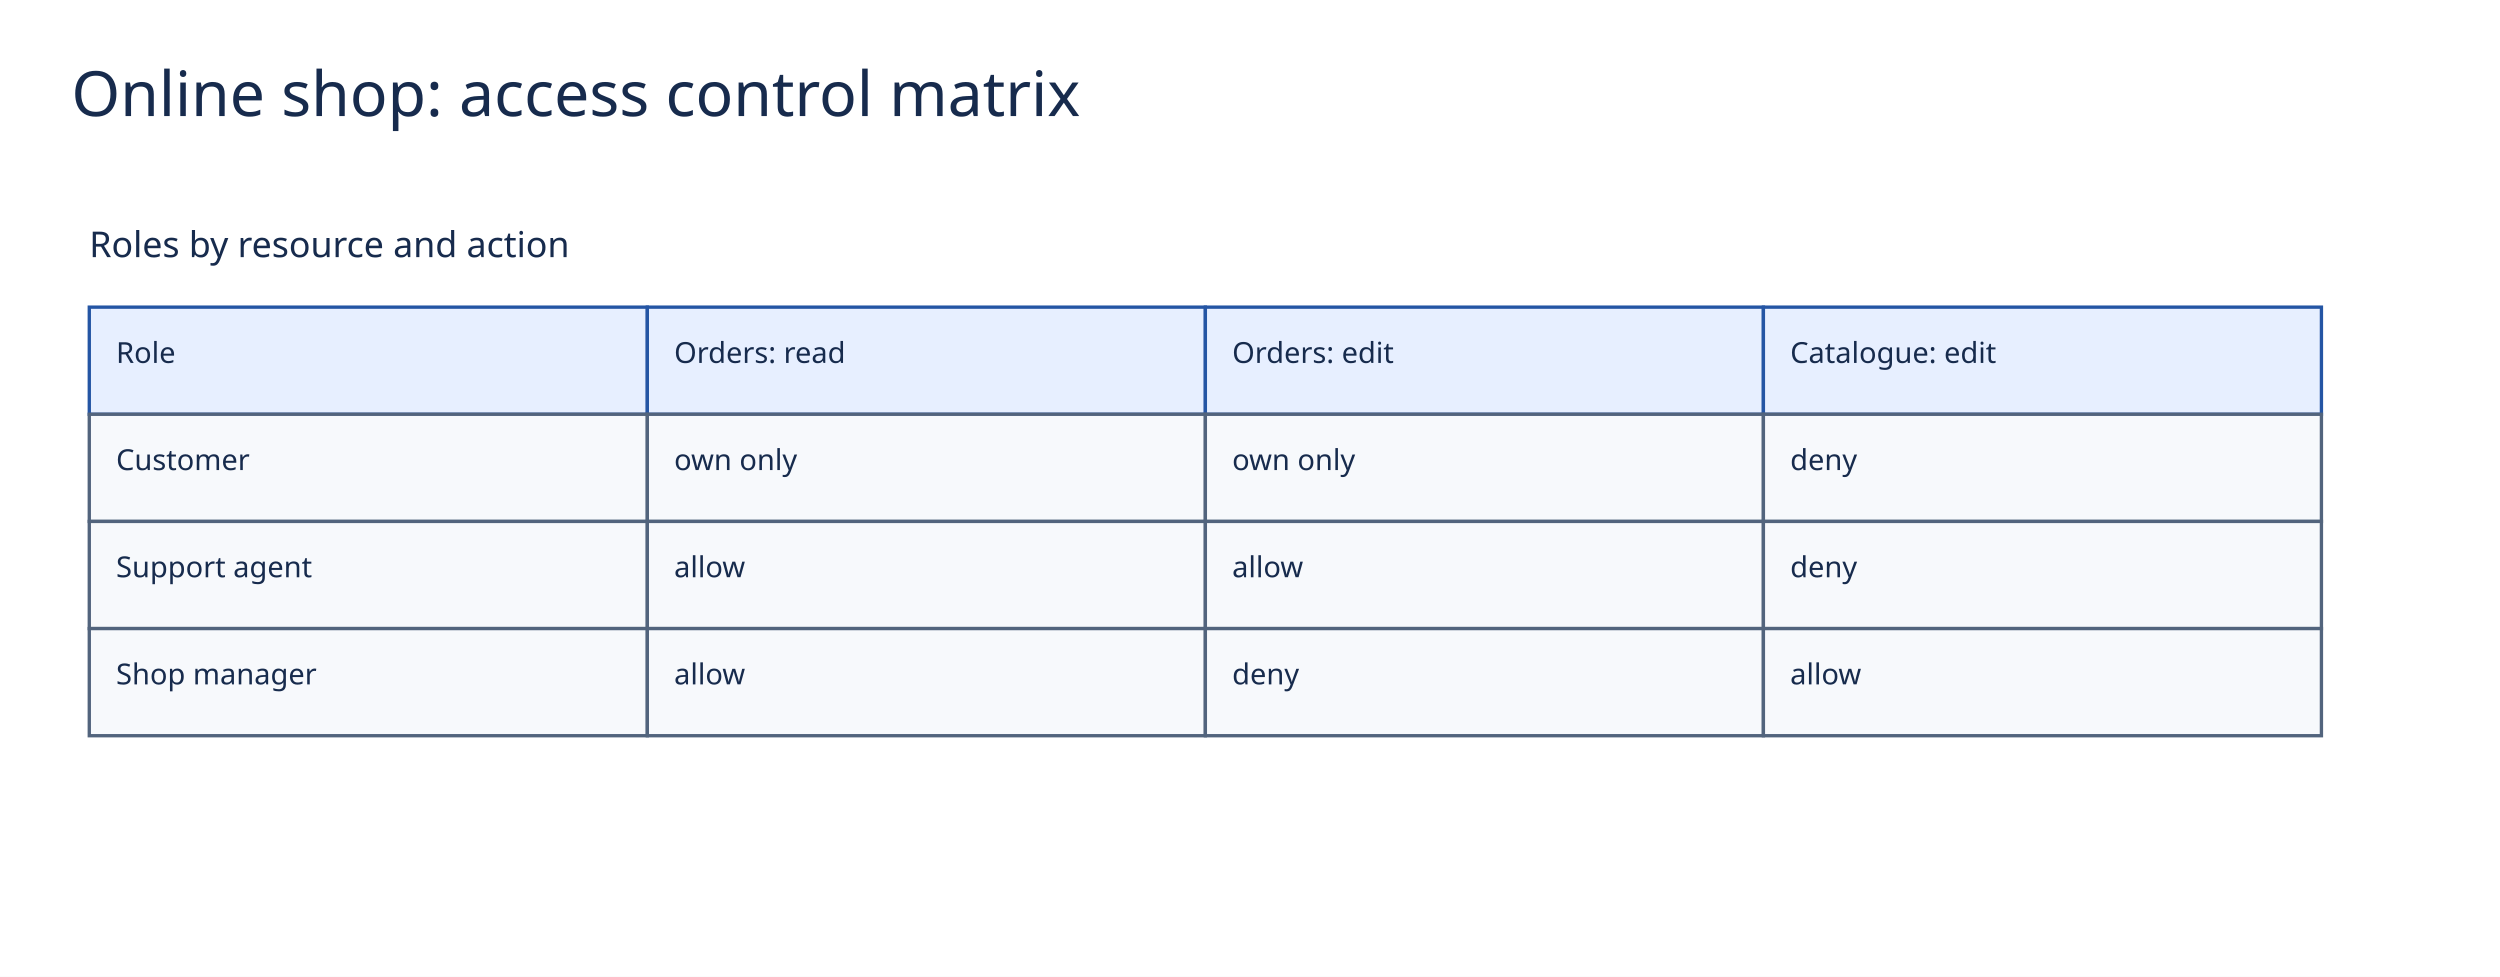
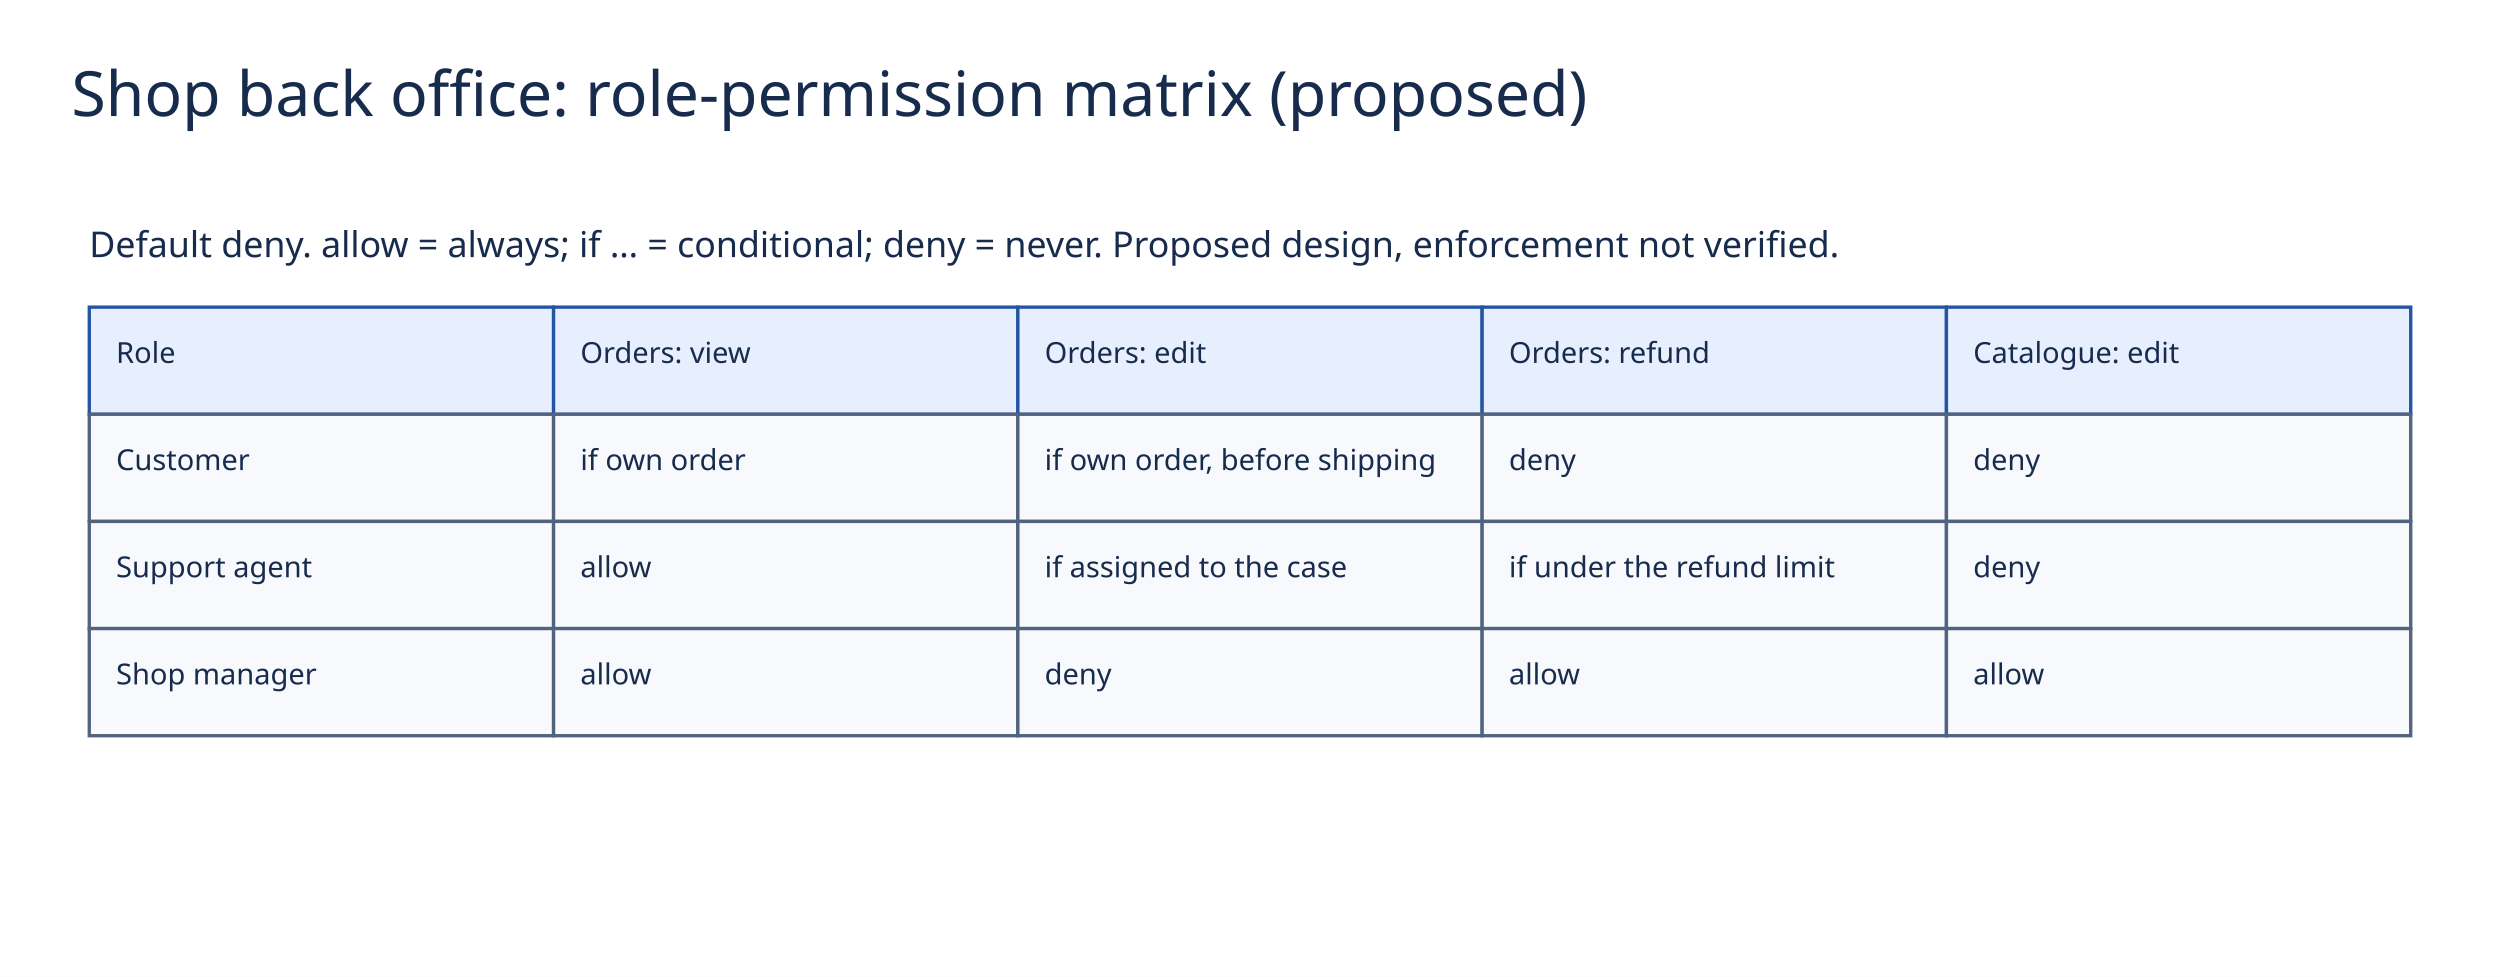
<svg xmlns="http://www.w3.org/2000/svg" viewBox="0 0 1120 437.6" width="1120" height="437.6" lang="en" role="img" aria-labelledby="f3-en-document-title f3-en-document-desc" data-archatlas="0.1" data-measured-with="pillow">
  <defs />
  <rect width="1120" height="437.6" fill="#ffffff" data-role="canvas" />
-   <rect id="f3-en-shape-cell-__acl-r0-c0" data-id="__acl-r0-c0" data-role="cell" data-parent="" data-kind="component" fill="#e7efff" stroke="#2455a4" stroke-width="1.5" data-box="40 137.6 250 48" x="40" y="137.6" width="250" height="48" rx="0" />
-   <rect id="f3-en-shape-cell-__acl-r0-c1" data-id="__acl-r0-c1" data-role="cell" data-parent="" data-kind="component" fill="#e7efff" stroke="#2455a4" stroke-width="1.5" data-box="290 137.6 250 48" x="290" y="137.6" width="250" height="48" rx="0" />
-   <rect id="f3-en-shape-cell-__acl-r0-c2" data-id="__acl-r0-c2" data-role="cell" data-parent="" data-kind="component" fill="#e7efff" stroke="#2455a4" stroke-width="1.5" data-box="540 137.6 250 48" x="540" y="137.6" width="250" height="48" rx="0" />
-   <rect id="f3-en-shape-cell-__acl-r0-c3" data-id="__acl-r0-c3" data-role="cell" data-parent="" data-kind="component" fill="#e7efff" stroke="#2455a4" stroke-width="1.5" data-box="790 137.6 250 48" x="790" y="137.6" width="250" height="48" rx="0" />
-   <rect id="f3-en-shape-cell-__acl-r1-c0" data-id="__acl-r1-c0" data-role="cell" data-parent="" data-kind="component" fill="#f7f9fc" stroke="#52647d" stroke-width="1.5" data-box="40 185.6 250 48" x="40" y="185.6" width="250" height="48" rx="0" />
-   <rect id="f3-en-shape-cell-__acl-r1-c1" data-id="__acl-r1-c1" data-role="cell" data-parent="" data-kind="component" fill="#f7f9fc" stroke="#52647d" stroke-width="1.5" data-box="290 185.6 250 48" x="290" y="185.6" width="250" height="48" rx="0" />
-   <rect id="f3-en-shape-cell-__acl-r1-c2" data-id="__acl-r1-c2" data-role="cell" data-parent="" data-kind="component" fill="#f7f9fc" stroke="#52647d" stroke-width="1.5" data-box="540 185.6 250 48" x="540" y="185.6" width="250" height="48" rx="0" />
-   <rect id="f3-en-shape-cell-__acl-r1-c3" data-id="__acl-r1-c3" data-role="cell" data-parent="" data-kind="component" fill="#f7f9fc" stroke="#52647d" stroke-width="1.5" data-box="790 185.6 250 48" x="790" y="185.6" width="250" height="48" rx="0" />
-   <rect id="f3-en-shape-cell-__acl-r2-c0" data-id="__acl-r2-c0" data-role="cell" data-parent="" data-kind="component" fill="#f7f9fc" stroke="#52647d" stroke-width="1.5" data-box="40 233.6 250 48" x="40" y="233.6" width="250" height="48" rx="0" />
-   <rect id="f3-en-shape-cell-__acl-r2-c1" data-id="__acl-r2-c1" data-role="cell" data-parent="" data-kind="component" fill="#f7f9fc" stroke="#52647d" stroke-width="1.5" data-box="290 233.6 250 48" x="290" y="233.6" width="250" height="48" rx="0" />
-   <rect id="f3-en-shape-cell-__acl-r2-c2" data-id="__acl-r2-c2" data-role="cell" data-parent="" data-kind="component" fill="#f7f9fc" stroke="#52647d" stroke-width="1.5" data-box="540 233.6 250 48" x="540" y="233.6" width="250" height="48" rx="0" />
-   <rect id="f3-en-shape-cell-__acl-r2-c3" data-id="__acl-r2-c3" data-role="cell" data-parent="" data-kind="component" fill="#f7f9fc" stroke="#52647d" stroke-width="1.5" data-box="790 233.6 250 48" x="790" y="233.6" width="250" height="48" rx="0" />
-   <rect id="f3-en-shape-cell-__acl-r3-c0" data-id="__acl-r3-c0" data-role="cell" data-parent="" data-kind="component" fill="#f7f9fc" stroke="#52647d" stroke-width="1.5" data-box="40 281.6 250 48" x="40" y="281.6" width="250" height="48" rx="0" />
-   <rect id="f3-en-shape-cell-__acl-r3-c1" data-id="__acl-r3-c1" data-role="cell" data-parent="" data-kind="component" fill="#f7f9fc" stroke="#52647d" stroke-width="1.5" data-box="290 281.6 250 48" x="290" y="281.6" width="250" height="48" rx="0" />
-   <rect id="f3-en-shape-cell-__acl-r3-c2" data-id="__acl-r3-c2" data-role="cell" data-parent="" data-kind="component" fill="#f7f9fc" stroke="#52647d" stroke-width="1.5" data-box="540 281.6 250 48" x="540" y="281.6" width="250" height="48" rx="0" />
-   <rect id="f3-en-shape-cell-__acl-r3-c3" data-id="__acl-r3-c3" data-role="cell" data-parent="" data-kind="component" fill="#f7f9fc" stroke="#52647d" stroke-width="1.5" data-box="790 281.6 250 48" x="790" y="281.6" width="250" height="48" rx="0" />
-   <text id="f3-en-text-title-figure-title" data-id="figure-title" data-role="title" data-owner="" x="32" y="52" font-size="28" font-family="&quot;Noto Sans&quot;, &quot;DejaVu Sans&quot;, &quot;Liberation Sans&quot;, &quot;Noto Sans CJK SC&quot;, sans-serif" text-anchor="start" fill="#172b4d" data-text-box="32 24 451.906 39.2">
+   <rect id="f3-en-shape-cell-__acl-r0-c0" data-id="__acl-r0-c0" data-role="cell" data-parent="" data-kind="component" fill="#e7efff" stroke="#2455a4" stroke-width="1.5" data-box="40 137.6 208 48" x="40" y="137.6" width="208" height="48" rx="0" />
+   <rect id="f3-en-shape-cell-__acl-r0-c1" data-id="__acl-r0-c1" data-role="cell" data-parent="" data-kind="component" fill="#e7efff" stroke="#2455a4" stroke-width="1.5" data-box="248 137.6 208 48" x="248" y="137.6" width="208" height="48" rx="0" />
+   <rect id="f3-en-shape-cell-__acl-r0-c2" data-id="__acl-r0-c2" data-role="cell" data-parent="" data-kind="component" fill="#e7efff" stroke="#2455a4" stroke-width="1.5" data-box="456 137.6 208 48" x="456" y="137.6" width="208" height="48" rx="0" />
+   <rect id="f3-en-shape-cell-__acl-r0-c3" data-id="__acl-r0-c3" data-role="cell" data-parent="" data-kind="component" fill="#e7efff" stroke="#2455a4" stroke-width="1.5" data-box="664 137.6 208 48" x="664" y="137.6" width="208" height="48" rx="0" />
+   <rect id="f3-en-shape-cell-__acl-r0-c4" data-id="__acl-r0-c4" data-role="cell" data-parent="" data-kind="component" fill="#e7efff" stroke="#2455a4" stroke-width="1.5" data-box="872 137.6 208 48" x="872" y="137.6" width="208" height="48" rx="0" />
+   <rect id="f3-en-shape-cell-__acl-r1-c0" data-id="__acl-r1-c0" data-role="cell" data-parent="" data-kind="component" fill="#f7f9fc" stroke="#52647d" stroke-width="1.5" data-box="40 185.6 208 48" x="40" y="185.6" width="208" height="48" rx="0" />
+   <rect id="f3-en-shape-cell-__acl-r1-c1" data-id="__acl-r1-c1" data-role="cell" data-parent="" data-kind="component" fill="#f7f9fc" stroke="#52647d" stroke-width="1.5" data-box="248 185.6 208 48" x="248" y="185.6" width="208" height="48" rx="0" />
+   <rect id="f3-en-shape-cell-__acl-r1-c2" data-id="__acl-r1-c2" data-role="cell" data-parent="" data-kind="component" fill="#f7f9fc" stroke="#52647d" stroke-width="1.5" data-box="456 185.6 208 48" x="456" y="185.6" width="208" height="48" rx="0" />
+   <rect id="f3-en-shape-cell-__acl-r1-c3" data-id="__acl-r1-c3" data-role="cell" data-parent="" data-kind="component" fill="#f7f9fc" stroke="#52647d" stroke-width="1.5" data-box="664 185.6 208 48" x="664" y="185.6" width="208" height="48" rx="0" />
+   <rect id="f3-en-shape-cell-__acl-r1-c4" data-id="__acl-r1-c4" data-role="cell" data-parent="" data-kind="component" fill="#f7f9fc" stroke="#52647d" stroke-width="1.5" data-box="872 185.6 208 48" x="872" y="185.6" width="208" height="48" rx="0" />
+   <rect id="f3-en-shape-cell-__acl-r2-c0" data-id="__acl-r2-c0" data-role="cell" data-parent="" data-kind="component" fill="#f7f9fc" stroke="#52647d" stroke-width="1.5" data-box="40 233.6 208 48" x="40" y="233.6" width="208" height="48" rx="0" />
+   <rect id="f3-en-shape-cell-__acl-r2-c1" data-id="__acl-r2-c1" data-role="cell" data-parent="" data-kind="component" fill="#f7f9fc" stroke="#52647d" stroke-width="1.5" data-box="248 233.6 208 48" x="248" y="233.6" width="208" height="48" rx="0" />
+   <rect id="f3-en-shape-cell-__acl-r2-c2" data-id="__acl-r2-c2" data-role="cell" data-parent="" data-kind="component" fill="#f7f9fc" stroke="#52647d" stroke-width="1.5" data-box="456 233.6 208 48" x="456" y="233.6" width="208" height="48" rx="0" />
+   <rect id="f3-en-shape-cell-__acl-r2-c3" data-id="__acl-r2-c3" data-role="cell" data-parent="" data-kind="component" fill="#f7f9fc" stroke="#52647d" stroke-width="1.5" data-box="664 233.6 208 48" x="664" y="233.6" width="208" height="48" rx="0" />
+   <rect id="f3-en-shape-cell-__acl-r2-c4" data-id="__acl-r2-c4" data-role="cell" data-parent="" data-kind="component" fill="#f7f9fc" stroke="#52647d" stroke-width="1.5" data-box="872 233.6 208 48" x="872" y="233.6" width="208" height="48" rx="0" />
+   <rect id="f3-en-shape-cell-__acl-r3-c0" data-id="__acl-r3-c0" data-role="cell" data-parent="" data-kind="component" fill="#f7f9fc" stroke="#52647d" stroke-width="1.5" data-box="40 281.6 208 48" x="40" y="281.6" width="208" height="48" rx="0" />
+   <rect id="f3-en-shape-cell-__acl-r3-c1" data-id="__acl-r3-c1" data-role="cell" data-parent="" data-kind="component" fill="#f7f9fc" stroke="#52647d" stroke-width="1.5" data-box="248 281.6 208 48" x="248" y="281.6" width="208" height="48" rx="0" />
+   <rect id="f3-en-shape-cell-__acl-r3-c2" data-id="__acl-r3-c2" data-role="cell" data-parent="" data-kind="component" fill="#f7f9fc" stroke="#52647d" stroke-width="1.5" data-box="456 281.6 208 48" x="456" y="281.6" width="208" height="48" rx="0" />
+   <rect id="f3-en-shape-cell-__acl-r3-c3" data-id="__acl-r3-c3" data-role="cell" data-parent="" data-kind="component" fill="#f7f9fc" stroke="#52647d" stroke-width="1.5" data-box="664 281.6 208 48" x="664" y="281.6" width="208" height="48" rx="0" />
+   <rect id="f3-en-shape-cell-__acl-r3-c4" data-id="__acl-r3-c4" data-role="cell" data-parent="" data-kind="component" fill="#f7f9fc" stroke="#52647d" stroke-width="1.5" data-box="872 281.6 208 48" x="872" y="281.6" width="208" height="48" rx="0" />
+   <text id="f3-en-text-title-figure-title" data-id="figure-title" data-role="title" data-owner="" x="32" y="52" font-size="28" font-family="&quot;Noto Sans&quot;, &quot;DejaVu Sans&quot;, &quot;Liberation Sans&quot;, &quot;Noto Sans CJK SC&quot;, sans-serif" text-anchor="start" fill="#172b4d" data-text-box="32 24 679.062 39.2">
    <tspan x="32" y="52">
-       <tspan font-family="Noto Sans">Online shop: access control matrix</tspan>
+       <tspan font-family="Noto Sans">Shop back office: role-permission matrix (proposed)</tspan>
    </tspan>
  </text>
-   <text id="f3-en-text-table-title-acl-title" data-id="acl-title" data-role="table-title" data-owner="" x="40" y="115.2" font-size="16" font-family="&quot;Noto Sans&quot;, &quot;DejaVu Sans&quot;, &quot;Liberation Sans&quot;, &quot;Noto Sans CJK SC&quot;, sans-serif" text-anchor="start" fill="#172b4d" data-text-box="40 99.2 215.188 22.4">
+   <text id="f3-en-text-table-title-acl-title" data-id="acl-title" data-role="table-title" data-owner="" x="40" y="115.2" font-size="16" font-family="&quot;Noto Sans&quot;, &quot;DejaVu Sans&quot;, &quot;Liberation Sans&quot;, &quot;Noto Sans CJK SC&quot;, sans-serif" text-anchor="start" fill="#172b4d" data-text-box="40 99.2 784.031 22.4">
    <tspan x="40" y="115.2">
-       <tspan font-family="Noto Sans">Roles by resource and action</tspan>
+       <tspan font-family="Noto Sans">Default deny. allow = always; if … = conditional; deny = never. Proposed design, enforcement not verified.</tspan>
    </tspan>
  </text>
  <text id="f3-en-text-cell-text-__acl-r0-c0-text" data-id="__acl-r0-c0-text" data-role="cell-text" data-owner="__acl-r0-c0" x="52" y="162.6" font-size="13" font-family="&quot;Noto Sans&quot;, &quot;DejaVu Sans&quot;, &quot;Liberation Sans&quot;, &quot;Noto Sans CJK SC&quot;, sans-serif" text-anchor="start" fill="#172b4d" data-text-box="52 149.6 26.641 18.2">
    <tspan x="52" y="162.6">
      <tspan font-family="Noto Sans">Role</tspan>
    </tspan>
  </text>
-   <text id="f3-en-text-cell-text-__acl-r0-c1-text" data-id="__acl-r0-c1-text" data-role="cell-text" data-owner="__acl-r0-c1" x="302" y="162.6" font-size="13" font-family="&quot;Noto Sans&quot;, &quot;DejaVu Sans&quot;, &quot;Liberation Sans&quot;, &quot;Noto Sans CJK SC&quot;, sans-serif" text-anchor="start" fill="#172b4d" data-text-box="302 149.6 76.797 18.2">
-     <tspan x="302" y="162.6">
-       <tspan font-family="Noto Sans">Orders: read</tspan>
+   <text id="f3-en-text-cell-text-__acl-r0-c1-text" data-id="__acl-r0-c1-text" data-role="cell-text" data-owner="__acl-r0-c1" x="260" y="162.6" font-size="13" font-family="&quot;Noto Sans&quot;, &quot;DejaVu Sans&quot;, &quot;Liberation Sans&quot;, &quot;Noto Sans CJK SC&quot;, sans-serif" text-anchor="start" fill="#172b4d" data-text-box="260 149.6 76.312 18.2">
+     <tspan x="260" y="162.6">
+       <tspan font-family="Noto Sans">Orders: view</tspan>
    </tspan>
  </text>
-   <text id="f3-en-text-cell-text-__acl-r0-c2-text" data-id="__acl-r0-c2-text" data-role="cell-text" data-owner="__acl-r0-c2" x="552" y="162.6" font-size="13" font-family="&quot;Noto Sans&quot;, &quot;DejaVu Sans&quot;, &quot;Liberation Sans&quot;, &quot;Noto Sans CJK SC&quot;, sans-serif" text-anchor="start" fill="#172b4d" data-text-box="552 149.6 72.438 18.2">
-     <tspan x="552" y="162.6">
+   <text id="f3-en-text-cell-text-__acl-r0-c2-text" data-id="__acl-r0-c2-text" data-role="cell-text" data-owner="__acl-r0-c2" x="468" y="162.6" font-size="13" font-family="&quot;Noto Sans&quot;, &quot;DejaVu Sans&quot;, &quot;Liberation Sans&quot;, &quot;Noto Sans CJK SC&quot;, sans-serif" text-anchor="start" fill="#172b4d" data-text-box="468 149.6 72.438 18.2">
+     <tspan x="468" y="162.6">
      <tspan font-family="Noto Sans">Orders: edit</tspan>
    </tspan>
  </text>
-   <text id="f3-en-text-cell-text-__acl-r0-c3-text" data-id="__acl-r0-c3-text" data-role="cell-text" data-owner="__acl-r0-c3" x="802" y="162.6" font-size="13" font-family="&quot;Noto Sans&quot;, &quot;DejaVu Sans&quot;, &quot;Liberation Sans&quot;, &quot;Noto Sans CJK SC&quot;, sans-serif" text-anchor="start" fill="#172b4d" data-text-box="802 149.6 92.312 18.2">
-     <tspan x="802" y="162.6">
+   <text id="f3-en-text-cell-text-__acl-r0-c3-text" data-id="__acl-r0-c3-text" data-role="cell-text" data-owner="__acl-r0-c3" x="676" y="162.6" font-size="13" font-family="&quot;Noto Sans&quot;, &quot;DejaVu Sans&quot;, &quot;Liberation Sans&quot;, &quot;Noto Sans CJK SC&quot;, sans-serif" text-anchor="start" fill="#172b4d" data-text-box="676 149.6 90.031 18.2">
+     <tspan x="676" y="162.6">
+       <tspan font-family="Noto Sans">Orders: refund</tspan>
+     </tspan>
+   </text>
+   <text id="f3-en-text-cell-text-__acl-r0-c4-text" data-id="__acl-r0-c4-text" data-role="cell-text" data-owner="__acl-r0-c4" x="884" y="162.6" font-size="13" font-family="&quot;Noto Sans&quot;, &quot;DejaVu Sans&quot;, &quot;Liberation Sans&quot;, &quot;Noto Sans CJK SC&quot;, sans-serif" text-anchor="start" fill="#172b4d" data-text-box="884 149.6 92.312 18.2">
+     <tspan x="884" y="162.6">
      <tspan font-family="Noto Sans">Catalogue: edit</tspan>
    </tspan>
  </text>
  <text id="f3-en-text-cell-text-__acl-r1-c0-text" data-id="__acl-r1-c0-text" data-role="cell-text" data-owner="__acl-r1-c0" x="52" y="210.6" font-size="13" font-family="&quot;Noto Sans&quot;, &quot;DejaVu Sans&quot;, &quot;Liberation Sans&quot;, &quot;Noto Sans CJK SC&quot;, sans-serif" text-anchor="start" fill="#172b4d" data-text-box="52 197.6 59.891 18.2">
    <tspan x="52" y="210.6">
      <tspan font-family="Noto Sans">Customer</tspan>
    </tspan>
  </text>
-   <text id="f3-en-text-cell-text-__acl-r1-c1-text" data-id="__acl-r1-c1-text" data-role="cell-text" data-owner="__acl-r1-c1" x="302" y="210.6" font-size="13" font-family="&quot;Noto Sans&quot;, &quot;DejaVu Sans&quot;, &quot;Liberation Sans&quot;, &quot;Noto Sans CJK SC&quot;, sans-serif" text-anchor="start" fill="#172b4d" data-text-box="302 197.6 55.094 18.2">
-     <tspan x="302" y="210.6">
-       <tspan font-family="Noto Sans">own only</tspan>
+   <text id="f3-en-text-cell-text-__acl-r1-c1-text" data-id="__acl-r1-c1-text" data-role="cell-text" data-owner="__acl-r1-c1" x="260" y="210.6" font-size="13" font-family="&quot;Noto Sans&quot;, &quot;DejaVu Sans&quot;, &quot;Liberation Sans&quot;, &quot;Noto Sans CJK SC&quot;, sans-serif" text-anchor="start" fill="#172b4d" data-text-box="260 197.6 74.094 18.2">
+     <tspan x="260" y="210.6">
+       <tspan font-family="Noto Sans">if own order</tspan>
    </tspan>
  </text>
-   <text id="f3-en-text-cell-text-__acl-r1-c2-text" data-id="__acl-r1-c2-text" data-role="cell-text" data-owner="__acl-r1-c2" x="552" y="210.6" font-size="13" font-family="&quot;Noto Sans&quot;, &quot;DejaVu Sans&quot;, &quot;Liberation Sans&quot;, &quot;Noto Sans CJK SC&quot;, sans-serif" text-anchor="start" fill="#172b4d" data-text-box="552 197.6 55.094 18.2">
-     <tspan x="552" y="210.6">
-       <tspan font-family="Noto Sans">own only</tspan>
+   <text id="f3-en-text-cell-text-__acl-r1-c2-text" data-id="__acl-r1-c2-text" data-role="cell-text" data-owner="__acl-r1-c2" x="468" y="210.6" font-size="13" font-family="&quot;Noto Sans&quot;, &quot;DejaVu Sans&quot;, &quot;Liberation Sans&quot;, &quot;Noto Sans CJK SC&quot;, sans-serif" text-anchor="start" fill="#172b4d" data-text-box="468 197.6 175.359 18.2">
+     <tspan x="468" y="210.6">
+       <tspan font-family="Noto Sans">if own order, before shipping</tspan>
    </tspan>
  </text>
-   <text id="f3-en-text-cell-text-__acl-r1-c3-text" data-id="__acl-r1-c3-text" data-role="cell-text" data-owner="__acl-r1-c3" x="802" y="210.6" font-size="13" font-family="&quot;Noto Sans&quot;, &quot;DejaVu Sans&quot;, &quot;Liberation Sans&quot;, &quot;Noto Sans CJK SC&quot;, sans-serif" text-anchor="start" fill="#172b4d" data-text-box="802 197.6 29.984 18.2">
-     <tspan x="802" y="210.6">
+   <text id="f3-en-text-cell-text-__acl-r1-c3-text" data-id="__acl-r1-c3-text" data-role="cell-text" data-owner="__acl-r1-c3" x="676" y="210.6" font-size="13" font-family="&quot;Noto Sans&quot;, &quot;DejaVu Sans&quot;, &quot;Liberation Sans&quot;, &quot;Noto Sans CJK SC&quot;, sans-serif" text-anchor="start" fill="#172b4d" data-text-box="676 197.6 29.984 18.2">
+     <tspan x="676" y="210.6">
+       <tspan font-family="Noto Sans">deny</tspan>
+     </tspan>
+   </text>
+   <text id="f3-en-text-cell-text-__acl-r1-c4-text" data-id="__acl-r1-c4-text" data-role="cell-text" data-owner="__acl-r1-c4" x="884" y="210.6" font-size="13" font-family="&quot;Noto Sans&quot;, &quot;DejaVu Sans&quot;, &quot;Liberation Sans&quot;, &quot;Noto Sans CJK SC&quot;, sans-serif" text-anchor="start" fill="#172b4d" data-text-box="884 197.6 29.984 18.2">
+     <tspan x="884" y="210.6">
      <tspan font-family="Noto Sans">deny</tspan>
    </tspan>
  </text>
  <text id="f3-en-text-cell-text-__acl-r2-c0-text" data-id="__acl-r2-c0-text" data-role="cell-text" data-owner="__acl-r2-c0" x="52" y="258.6" font-size="13" font-family="&quot;Noto Sans&quot;, &quot;DejaVu Sans&quot;, &quot;Liberation Sans&quot;, &quot;Noto Sans CJK SC&quot;, sans-serif" text-anchor="start" fill="#172b4d" data-text-box="52 245.6 87.812 18.2">
    <tspan x="52" y="258.6">
      <tspan font-family="Noto Sans">Support agent</tspan>
    </tspan>
  </text>
-   <text id="f3-en-text-cell-text-__acl-r2-c1-text" data-id="__acl-r2-c1-text" data-role="cell-text" data-owner="__acl-r2-c1" x="302" y="258.6" font-size="13" font-family="&quot;Noto Sans&quot;, &quot;DejaVu Sans&quot;, &quot;Liberation Sans&quot;, &quot;Noto Sans CJK SC&quot;, sans-serif" text-anchor="start" fill="#172b4d" data-text-box="302 245.6 31.828 18.2">
-     <tspan x="302" y="258.6">
+   <text id="f3-en-text-cell-text-__acl-r2-c1-text" data-id="__acl-r2-c1-text" data-role="cell-text" data-owner="__acl-r2-c1" x="260" y="258.6" font-size="13" font-family="&quot;Noto Sans&quot;, &quot;DejaVu Sans&quot;, &quot;Liberation Sans&quot;, &quot;Noto Sans CJK SC&quot;, sans-serif" text-anchor="start" fill="#172b4d" data-text-box="260 245.6 31.828 18.2">
+     <tspan x="260" y="258.6">
      <tspan font-family="Noto Sans">allow</tspan>
    </tspan>
  </text>
-   <text id="f3-en-text-cell-text-__acl-r2-c2-text" data-id="__acl-r2-c2-text" data-role="cell-text" data-owner="__acl-r2-c2" x="552" y="258.6" font-size="13" font-family="&quot;Noto Sans&quot;, &quot;DejaVu Sans&quot;, &quot;Liberation Sans&quot;, &quot;Noto Sans CJK SC&quot;, sans-serif" text-anchor="start" fill="#172b4d" data-text-box="552 245.6 31.828 18.2">
-     <tspan x="552" y="258.6">
-       <tspan font-family="Noto Sans">allow</tspan>
+   <text id="f3-en-text-cell-text-__acl-r2-c2-text" data-id="__acl-r2-c2-text" data-role="cell-text" data-owner="__acl-r2-c2" x="468" y="258.6" font-size="13" font-family="&quot;Noto Sans&quot;, &quot;DejaVu Sans&quot;, &quot;Liberation Sans&quot;, &quot;Noto Sans CJK SC&quot;, sans-serif" text-anchor="start" fill="#172b4d" data-text-box="468 245.6 135.5 18.2">
+     <tspan x="468" y="258.6">
+       <tspan font-family="Noto Sans">if assigned to the case</tspan>
    </tspan>
  </text>
-   <text id="f3-en-text-cell-text-__acl-r2-c3-text" data-id="__acl-r2-c3-text" data-role="cell-text" data-owner="__acl-r2-c3" x="802" y="258.6" font-size="13" font-family="&quot;Noto Sans&quot;, &quot;DejaVu Sans&quot;, &quot;Liberation Sans&quot;, &quot;Noto Sans CJK SC&quot;, sans-serif" text-anchor="start" fill="#172b4d" data-text-box="802 245.6 29.984 18.2">
-     <tspan x="802" y="258.6">
+   <text id="f3-en-text-cell-text-__acl-r2-c3-text" data-id="__acl-r2-c3-text" data-role="cell-text" data-owner="__acl-r2-c3" x="676" y="258.6" font-size="13" font-family="&quot;Noto Sans&quot;, &quot;DejaVu Sans&quot;, &quot;Liberation Sans&quot;, &quot;Noto Sans CJK SC&quot;, sans-serif" text-anchor="start" fill="#172b4d" data-text-box="676 245.6 146.031 18.2">
+     <tspan x="676" y="258.6">
+       <tspan font-family="Noto Sans">if under the refund limit</tspan>
+     </tspan>
+   </text>
+   <text id="f3-en-text-cell-text-__acl-r2-c4-text" data-id="__acl-r2-c4-text" data-role="cell-text" data-owner="__acl-r2-c4" x="884" y="258.6" font-size="13" font-family="&quot;Noto Sans&quot;, &quot;DejaVu Sans&quot;, &quot;Liberation Sans&quot;, &quot;Noto Sans CJK SC&quot;, sans-serif" text-anchor="start" fill="#172b4d" data-text-box="884 245.6 29.984 18.2">
+     <tspan x="884" y="258.6">
      <tspan font-family="Noto Sans">deny</tspan>
    </tspan>
  </text>
  <text id="f3-en-text-cell-text-__acl-r3-c0-text" data-id="__acl-r3-c0-text" data-role="cell-text" data-owner="__acl-r3-c0" x="52" y="306.6" font-size="13" font-family="&quot;Noto Sans&quot;, &quot;DejaVu Sans&quot;, &quot;Liberation Sans&quot;, &quot;Noto Sans CJK SC&quot;, sans-serif" text-anchor="start" fill="#172b4d" data-text-box="52 293.6 89.891 18.2">
    <tspan x="52" y="306.6">
      <tspan font-family="Noto Sans">Shop manager</tspan>
    </tspan>
  </text>
-   <text id="f3-en-text-cell-text-__acl-r3-c1-text" data-id="__acl-r3-c1-text" data-role="cell-text" data-owner="__acl-r3-c1" x="302" y="306.6" font-size="13" font-family="&quot;Noto Sans&quot;, &quot;DejaVu Sans&quot;, &quot;Liberation Sans&quot;, &quot;Noto Sans CJK SC&quot;, sans-serif" text-anchor="start" fill="#172b4d" data-text-box="302 293.6 31.828 18.2">
-     <tspan x="302" y="306.6">
+   <text id="f3-en-text-cell-text-__acl-r3-c1-text" data-id="__acl-r3-c1-text" data-role="cell-text" data-owner="__acl-r3-c1" x="260" y="306.6" font-size="13" font-family="&quot;Noto Sans&quot;, &quot;DejaVu Sans&quot;, &quot;Liberation Sans&quot;, &quot;Noto Sans CJK SC&quot;, sans-serif" text-anchor="start" fill="#172b4d" data-text-box="260 293.6 31.828 18.2">
+     <tspan x="260" y="306.6">
      <tspan font-family="Noto Sans">allow</tspan>
    </tspan>
  </text>
-   <text id="f3-en-text-cell-text-__acl-r3-c2-text" data-id="__acl-r3-c2-text" data-role="cell-text" data-owner="__acl-r3-c2" x="552" y="306.6" font-size="13" font-family="&quot;Noto Sans&quot;, &quot;DejaVu Sans&quot;, &quot;Liberation Sans&quot;, &quot;Noto Sans CJK SC&quot;, sans-serif" text-anchor="start" fill="#172b4d" data-text-box="552 293.6 29.984 18.2">
-     <tspan x="552" y="306.6">
+   <text id="f3-en-text-cell-text-__acl-r3-c2-text" data-id="__acl-r3-c2-text" data-role="cell-text" data-owner="__acl-r3-c2" x="468" y="306.6" font-size="13" font-family="&quot;Noto Sans&quot;, &quot;DejaVu Sans&quot;, &quot;Liberation Sans&quot;, &quot;Noto Sans CJK SC&quot;, sans-serif" text-anchor="start" fill="#172b4d" data-text-box="468 293.6 29.984 18.2">
+     <tspan x="468" y="306.6">
      <tspan font-family="Noto Sans">deny</tspan>
    </tspan>
  </text>
-   <text id="f3-en-text-cell-text-__acl-r3-c3-text" data-id="__acl-r3-c3-text" data-role="cell-text" data-owner="__acl-r3-c3" x="802" y="306.6" font-size="13" font-family="&quot;Noto Sans&quot;, &quot;DejaVu Sans&quot;, &quot;Liberation Sans&quot;, &quot;Noto Sans CJK SC&quot;, sans-serif" text-anchor="start" fill="#172b4d" data-text-box="802 293.6 31.828 18.2">
-     <tspan x="802" y="306.6">
+   <text id="f3-en-text-cell-text-__acl-r3-c3-text" data-id="__acl-r3-c3-text" data-role="cell-text" data-owner="__acl-r3-c3" x="676" y="306.6" font-size="13" font-family="&quot;Noto Sans&quot;, &quot;DejaVu Sans&quot;, &quot;Liberation Sans&quot;, &quot;Noto Sans CJK SC&quot;, sans-serif" text-anchor="start" fill="#172b4d" data-text-box="676 293.6 31.828 18.2">
+     <tspan x="676" y="306.6">
+       <tspan font-family="Noto Sans">allow</tspan>
+     </tspan>
+   </text>
+   <text id="f3-en-text-cell-text-__acl-r3-c4-text" data-id="__acl-r3-c4-text" data-role="cell-text" data-owner="__acl-r3-c4" x="884" y="306.6" font-size="13" font-family="&quot;Noto Sans&quot;, &quot;DejaVu Sans&quot;, &quot;Liberation Sans&quot;, &quot;Noto Sans CJK SC&quot;, sans-serif" text-anchor="start" fill="#172b4d" data-text-box="884 293.6 31.828 18.2">
+     <tspan x="884" y="306.6">
      <tspan font-family="Noto Sans">allow</tspan>
    </tspan>
  </text>
</svg>
